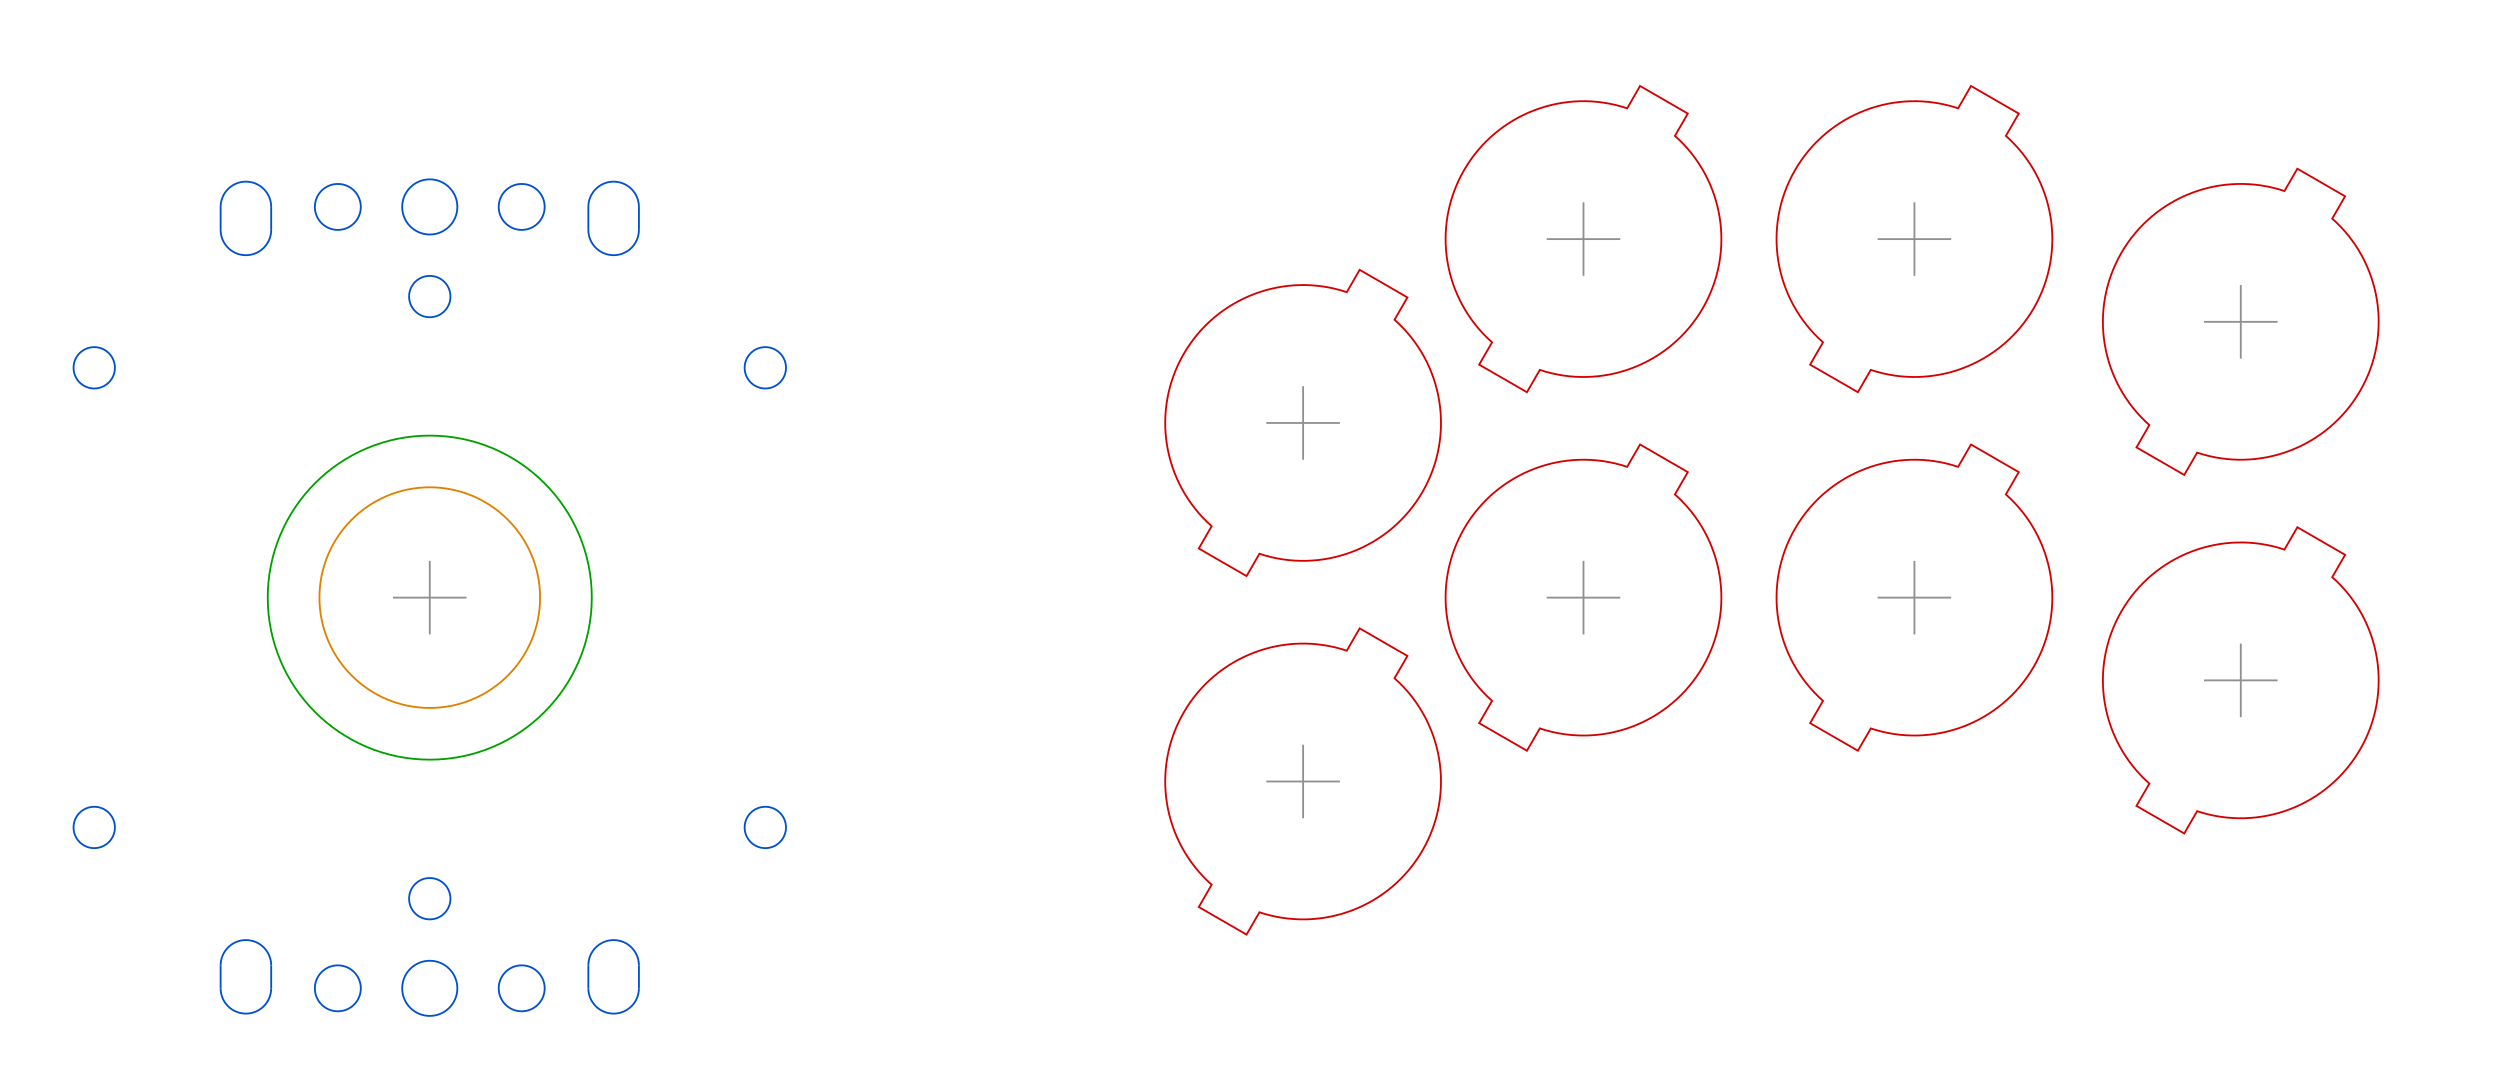
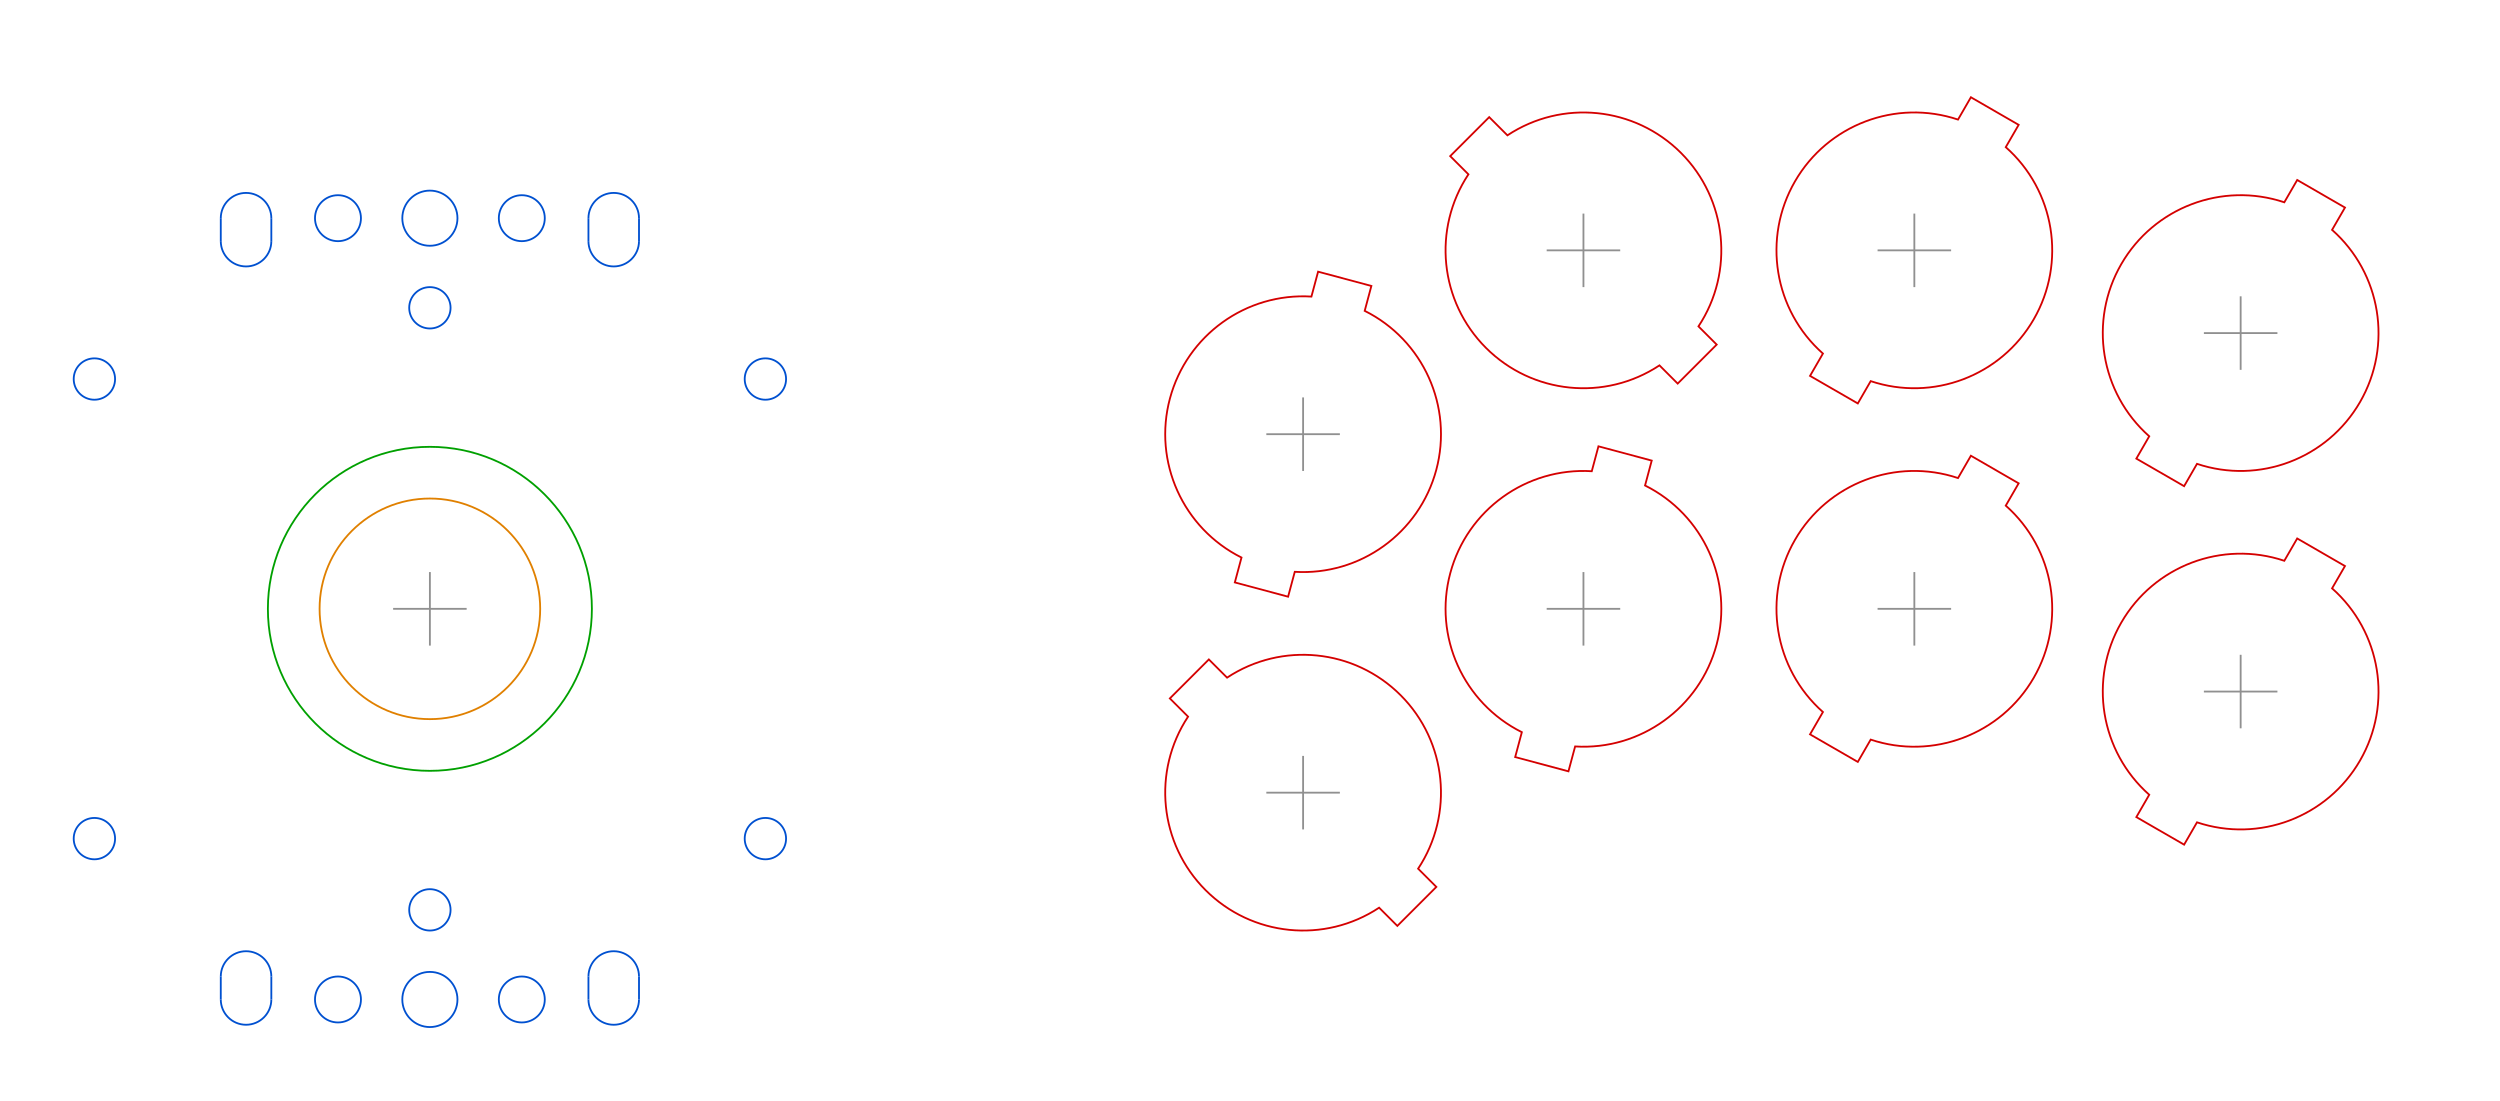
- <svg xmlns="http://www.w3.org/2000/svg" version="1.1" width="271.9mm" height="118.5mm" viewBox="0 0 271.946 118.499">
+ <svg xmlns="http://www.w3.org/2000/svg" version="1.1" width="271.9mm" height="119.7mm" viewBox="0 0 271.946 119.737">
  <g id="BUTTONS" fill="none" stroke="#d40000" stroke-width="0.2">
-     <path d="M 146.5 31.771 A 15 15 0 0 0 131.804 57.227 L 130.402 59.654 L 135.598 62.654 L 137 60.227 A 15 15 0 0 0 151.696 34.771 L 153.098 32.343 L 147.902 29.343 L 146.5 31.771 Z" />
-     <path d="M 146.5 70.771 A 15 15 0 0 0 131.804 96.227 L 130.402 98.654 L 135.598 101.654 L 137 99.227 A 15 15 0 0 0 151.696 73.771 L 153.098 71.343 L 147.902 68.343 L 146.5 70.771 Z" />
-     <path d="M 177 50.771 A 15 15 0 0 0 162.304 76.227 L 160.902 78.654 L 166.098 81.654 L 167.5 79.227 A 15 15 0 0 0 182.196 53.771 L 183.598 51.343 L 178.402 48.343 L 177 50.771 Z" />
-     <path d="M 177 11.771 A 15 15 0 0 0 162.304 37.227 L 160.902 39.654 L 166.098 42.654 L 167.5 40.227 A 15 15 0 0 0 182.196 14.771 L 183.598 12.343 L 178.402 9.343 L 177 11.771 Z" />
-     <path d="M 213 11.771 A 15 15 0 0 0 198.304 37.227 L 196.902 39.654 L 202.098 42.654 L 203.5 40.227 A 15 15 0 0 0 218.196 14.771 L 219.598 12.343 L 214.402 9.343 L 213 11.771 Z" />
-     <path d="M 213 50.771 A 15 15 0 0 0 198.304 76.227 L 196.902 78.654 L 202.098 81.654 L 203.5 79.227 A 15 15 0 0 0 218.196 53.771 L 219.598 51.343 L 214.402 48.343 L 213 50.771 Z" />
-     <path d="M 248.5 20.771 A 15 15 0 0 0 233.804 46.227 L 232.402 48.654 L 237.598 51.654 L 239 49.227 A 15 15 0 0 0 253.696 23.771 L 255.098 21.343 L 249.902 18.343 L 248.5 20.771 Z" />
-     <path d="M 248.5 59.771 A 15 15 0 0 0 233.804 85.227 L 232.402 87.654 L 237.598 90.654 L 239 88.227 A 15 15 0 0 0 253.696 62.771 L 255.098 60.343 L 249.902 57.343 L 248.5 59.771 Z" />
+     <path d="M 142.656 32.265 A 15 15 0 0 0 135.048 60.657 L 134.323 63.364 L 140.118 64.917 L 140.844 62.21 A 15 15 0 0 0 148.452 33.818 L 149.177 31.11 L 143.382 29.557 L 142.656 32.265 Z" />
+     <path d="M 129.236 77.966 A 15 15 0 0 0 150.021 98.751 L 152.003 100.733 L 156.246 96.49 L 154.264 94.508 A 15 15 0 0 0 133.479 73.724 L 131.497 71.742 L 127.254 75.984 L 129.236 77.966 Z" />
+     <path d="M 173.156 51.265 A 15 15 0 0 0 165.548 79.657 L 164.823 82.365 L 170.618 83.917 L 171.344 81.21 A 15 15 0 0 0 178.952 52.818 L 179.677 50.11 L 173.882 48.557 L 173.156 51.265 Z" />
+     <path d="M 159.736 18.966 A 15 15 0 0 0 180.521 39.751 L 182.503 41.733 L 186.746 37.49 L 184.764 35.508 A 15 15 0 0 0 163.979 14.724 L 161.997 12.742 L 157.754 16.984 L 159.736 18.966 Z" />
+     <path d="M 213 13.009 A 15 15 0 0 0 198.304 38.465 L 196.902 40.893 L 202.098 43.893 L 203.5 41.465 A 15 15 0 0 0 218.196 16.009 L 219.598 13.582 L 214.402 10.582 L 213 13.009 Z" />
+     <path d="M 213 52.009 A 15 15 0 0 0 198.304 77.465 L 196.902 79.893 L 202.098 82.893 L 203.5 80.465 A 15 15 0 0 0 218.196 55.009 L 219.598 52.582 L 214.402 49.582 L 213 52.009 Z" />
+     <path d="M 248.5 22.009 A 15 15 0 0 0 233.804 47.465 L 232.402 49.893 L 237.598 52.893 L 239 50.465 A 15 15 0 0 0 253.696 25.009 L 255.098 22.582 L 249.902 19.582 L 248.5 22.009 Z" />
+     <path d="M 248.5 61.009 A 15 15 0 0 0 233.804 86.465 L 232.402 88.893 L 237.598 91.893 L 239 89.465 A 15 15 0 0 0 253.696 64.009 L 255.098 61.582 L 249.902 58.582 L 248.5 61.009 Z" />
  </g>
  <g id="JOYSTICK_BORE_24" fill="none" stroke="#e08000" stroke-width="0.2">
-     <circle cx="46.75" cy="64.999" r="12" />
+     <circle cx="46.75" cy="66.237" r="12" />
  </g>
  <g id="JOYSTICK_BORE_35.25" fill="none" stroke="#00a000" stroke-width="0.2">
-     <circle cx="46.75" cy="64.999" r="17.625" />
+     <circle cx="46.75" cy="66.237" r="17.625" />
  </g>
  <g id="GL_PLATE_HOLES" fill="none" stroke="#0050d0" stroke-width="0.2">
-     <circle cx="46.75" cy="22.499" r="3" />
-     <circle cx="46.75" cy="107.499" r="3" />
-     <circle cx="56.75" cy="22.499" r="2.5" />
-     <circle cx="56.75" cy="107.499" r="2.5" />
-     <circle cx="36.75" cy="22.499" r="2.5" />
-     <circle cx="36.75" cy="107.499" r="2.5" />
-     <circle cx="46.75" cy="32.249" r="2.25" />
-     <circle cx="46.75" cy="97.749" r="2.25" />
-     <circle cx="83.25" cy="39.999" r="2.25" />
-     <circle cx="83.25" cy="89.999" r="2.25" />
-     <circle cx="10.25" cy="39.999" r="2.25" />
-     <circle cx="10.25" cy="89.999" r="2.25" />
-     <line x1="64" y1="24.999" x2="64" y2="22.499" />
-     <line x1="69.5" y1="24.999" x2="69.5" y2="22.499" />
-     <path d="M 69.5 22.499 A 2.75 2.75 0 0 0 64 22.499" />
-     <path d="M 64 24.999 A 2.75 2.75 0 0 0 69.5 24.999" />
-     <line x1="69.5" y1="104.999" x2="69.5" y2="107.499" />
-     <line x1="64" y1="104.999" x2="64" y2="107.499" />
-     <path d="M 64 107.499 A 2.75 2.75 0 0 0 69.5 107.499" />
-     <path d="M 69.5 104.999 A 2.75 2.75 0 0 0 64 104.999" />
-     <line x1="24" y1="24.999" x2="24" y2="22.499" />
-     <line x1="29.5" y1="24.999" x2="29.5" y2="22.499" />
-     <path d="M 29.5 22.499 A 2.75 2.75 0 0 0 24 22.499" />
-     <path d="M 24 24.999 A 2.75 2.75 0 0 0 29.5 24.999" />
-     <line x1="29.5" y1="104.999" x2="29.5" y2="107.499" />
-     <line x1="24" y1="104.999" x2="24" y2="107.499" />
-     <path d="M 24 107.499 A 2.75 2.75 0 0 0 29.5 107.499" />
-     <path d="M 29.5 104.999 A 2.75 2.75 0 0 0 24 104.999" />
+     <circle cx="46.75" cy="23.737" r="3" />
+     <circle cx="46.75" cy="108.737" r="3" />
+     <circle cx="56.75" cy="23.737" r="2.5" />
+     <circle cx="56.75" cy="108.737" r="2.5" />
+     <circle cx="36.75" cy="23.737" r="2.5" />
+     <circle cx="36.75" cy="108.737" r="2.5" />
+     <circle cx="46.75" cy="33.487" r="2.25" />
+     <circle cx="46.75" cy="98.987" r="2.25" />
+     <circle cx="83.25" cy="41.237" r="2.25" />
+     <circle cx="83.25" cy="91.237" r="2.25" />
+     <circle cx="10.25" cy="41.237" r="2.25" />
+     <circle cx="10.25" cy="91.237" r="2.25" />
+     <line x1="64" y1="26.237" x2="64" y2="23.737" />
+     <line x1="69.5" y1="26.237" x2="69.5" y2="23.737" />
+     <path d="M 69.5 23.737 A 2.75 2.75 0 0 0 64 23.737" />
+     <path d="M 64 26.237 A 2.75 2.75 0 0 0 69.5 26.237" />
+     <line x1="69.5" y1="106.237" x2="69.5" y2="108.737" />
+     <line x1="64" y1="106.237" x2="64" y2="108.737" />
+     <path d="M 64 108.737 A 2.75 2.75 0 0 0 69.5 108.737" />
+     <path d="M 69.5 106.237 A 2.75 2.75 0 0 0 64 106.237" />
+     <line x1="24" y1="26.237" x2="24" y2="23.737" />
+     <line x1="29.5" y1="26.237" x2="29.5" y2="23.737" />
+     <path d="M 29.5 23.737 A 2.75 2.75 0 0 0 24 23.737" />
+     <path d="M 24 26.237 A 2.75 2.75 0 0 0 29.5 26.237" />
+     <line x1="29.5" y1="106.237" x2="29.5" y2="108.737" />
+     <line x1="24" y1="106.237" x2="24" y2="108.737" />
+     <path d="M 24 108.737 A 2.75 2.75 0 0 0 29.5 108.737" />
+     <path d="M 29.5 106.237 A 2.75 2.75 0 0 0 24 106.237" />
  </g>
  <g id="REFERENCE" fill="none" stroke="#909090" stroke-width="0.2">
-     <line x1="42.75" y1="64.999" x2="50.75" y2="64.999" />
-     <line x1="46.75" y1="68.999" x2="46.75" y2="60.999" />
-     <line x1="137.75" y1="45.999" x2="145.75" y2="45.999" />
-     <line x1="141.75" y1="49.999" x2="141.75" y2="41.999" />
-     <line x1="137.75" y1="84.999" x2="145.75" y2="84.999" />
-     <line x1="141.75" y1="88.999" x2="141.75" y2="80.999" />
-     <line x1="168.25" y1="64.999" x2="176.25" y2="64.999" />
-     <line x1="172.25" y1="68.999" x2="172.25" y2="60.999" />
-     <line x1="168.25" y1="25.999" x2="176.25" y2="25.999" />
-     <line x1="172.25" y1="29.999" x2="172.25" y2="21.999" />
-     <line x1="204.25" y1="25.999" x2="212.25" y2="25.999" />
-     <line x1="208.25" y1="29.999" x2="208.25" y2="21.999" />
-     <line x1="204.25" y1="64.999" x2="212.25" y2="64.999" />
-     <line x1="208.25" y1="68.999" x2="208.25" y2="60.999" />
-     <line x1="239.75" y1="34.999" x2="247.75" y2="34.999" />
-     <line x1="243.75" y1="38.999" x2="243.75" y2="30.999" />
-     <line x1="239.75" y1="73.999" x2="247.75" y2="73.999" />
-     <line x1="243.75" y1="77.999" x2="243.75" y2="69.999" />
+     <line x1="42.75" y1="66.237" x2="50.75" y2="66.237" />
+     <line x1="46.75" y1="70.237" x2="46.75" y2="62.237" />
+     <line x1="137.75" y1="47.237" x2="145.75" y2="47.237" />
+     <line x1="141.75" y1="51.237" x2="141.75" y2="43.237" />
+     <line x1="137.75" y1="86.237" x2="145.75" y2="86.237" />
+     <line x1="141.75" y1="90.237" x2="141.75" y2="82.237" />
+     <line x1="168.25" y1="66.237" x2="176.25" y2="66.237" />
+     <line x1="172.25" y1="70.237" x2="172.25" y2="62.237" />
+     <line x1="168.25" y1="27.237" x2="176.25" y2="27.237" />
+     <line x1="172.25" y1="31.237" x2="172.25" y2="23.237" />
+     <line x1="204.25" y1="27.237" x2="212.25" y2="27.237" />
+     <line x1="208.25" y1="31.237" x2="208.25" y2="23.237" />
+     <line x1="204.25" y1="66.237" x2="212.25" y2="66.237" />
+     <line x1="208.25" y1="70.237" x2="208.25" y2="62.237" />
+     <line x1="239.75" y1="36.237" x2="247.75" y2="36.237" />
+     <line x1="243.75" y1="40.237" x2="243.75" y2="32.237" />
+     <line x1="239.75" y1="75.237" x2="247.75" y2="75.237" />
+     <line x1="243.75" y1="79.237" x2="243.75" y2="71.237" />
  </g>
</svg>
